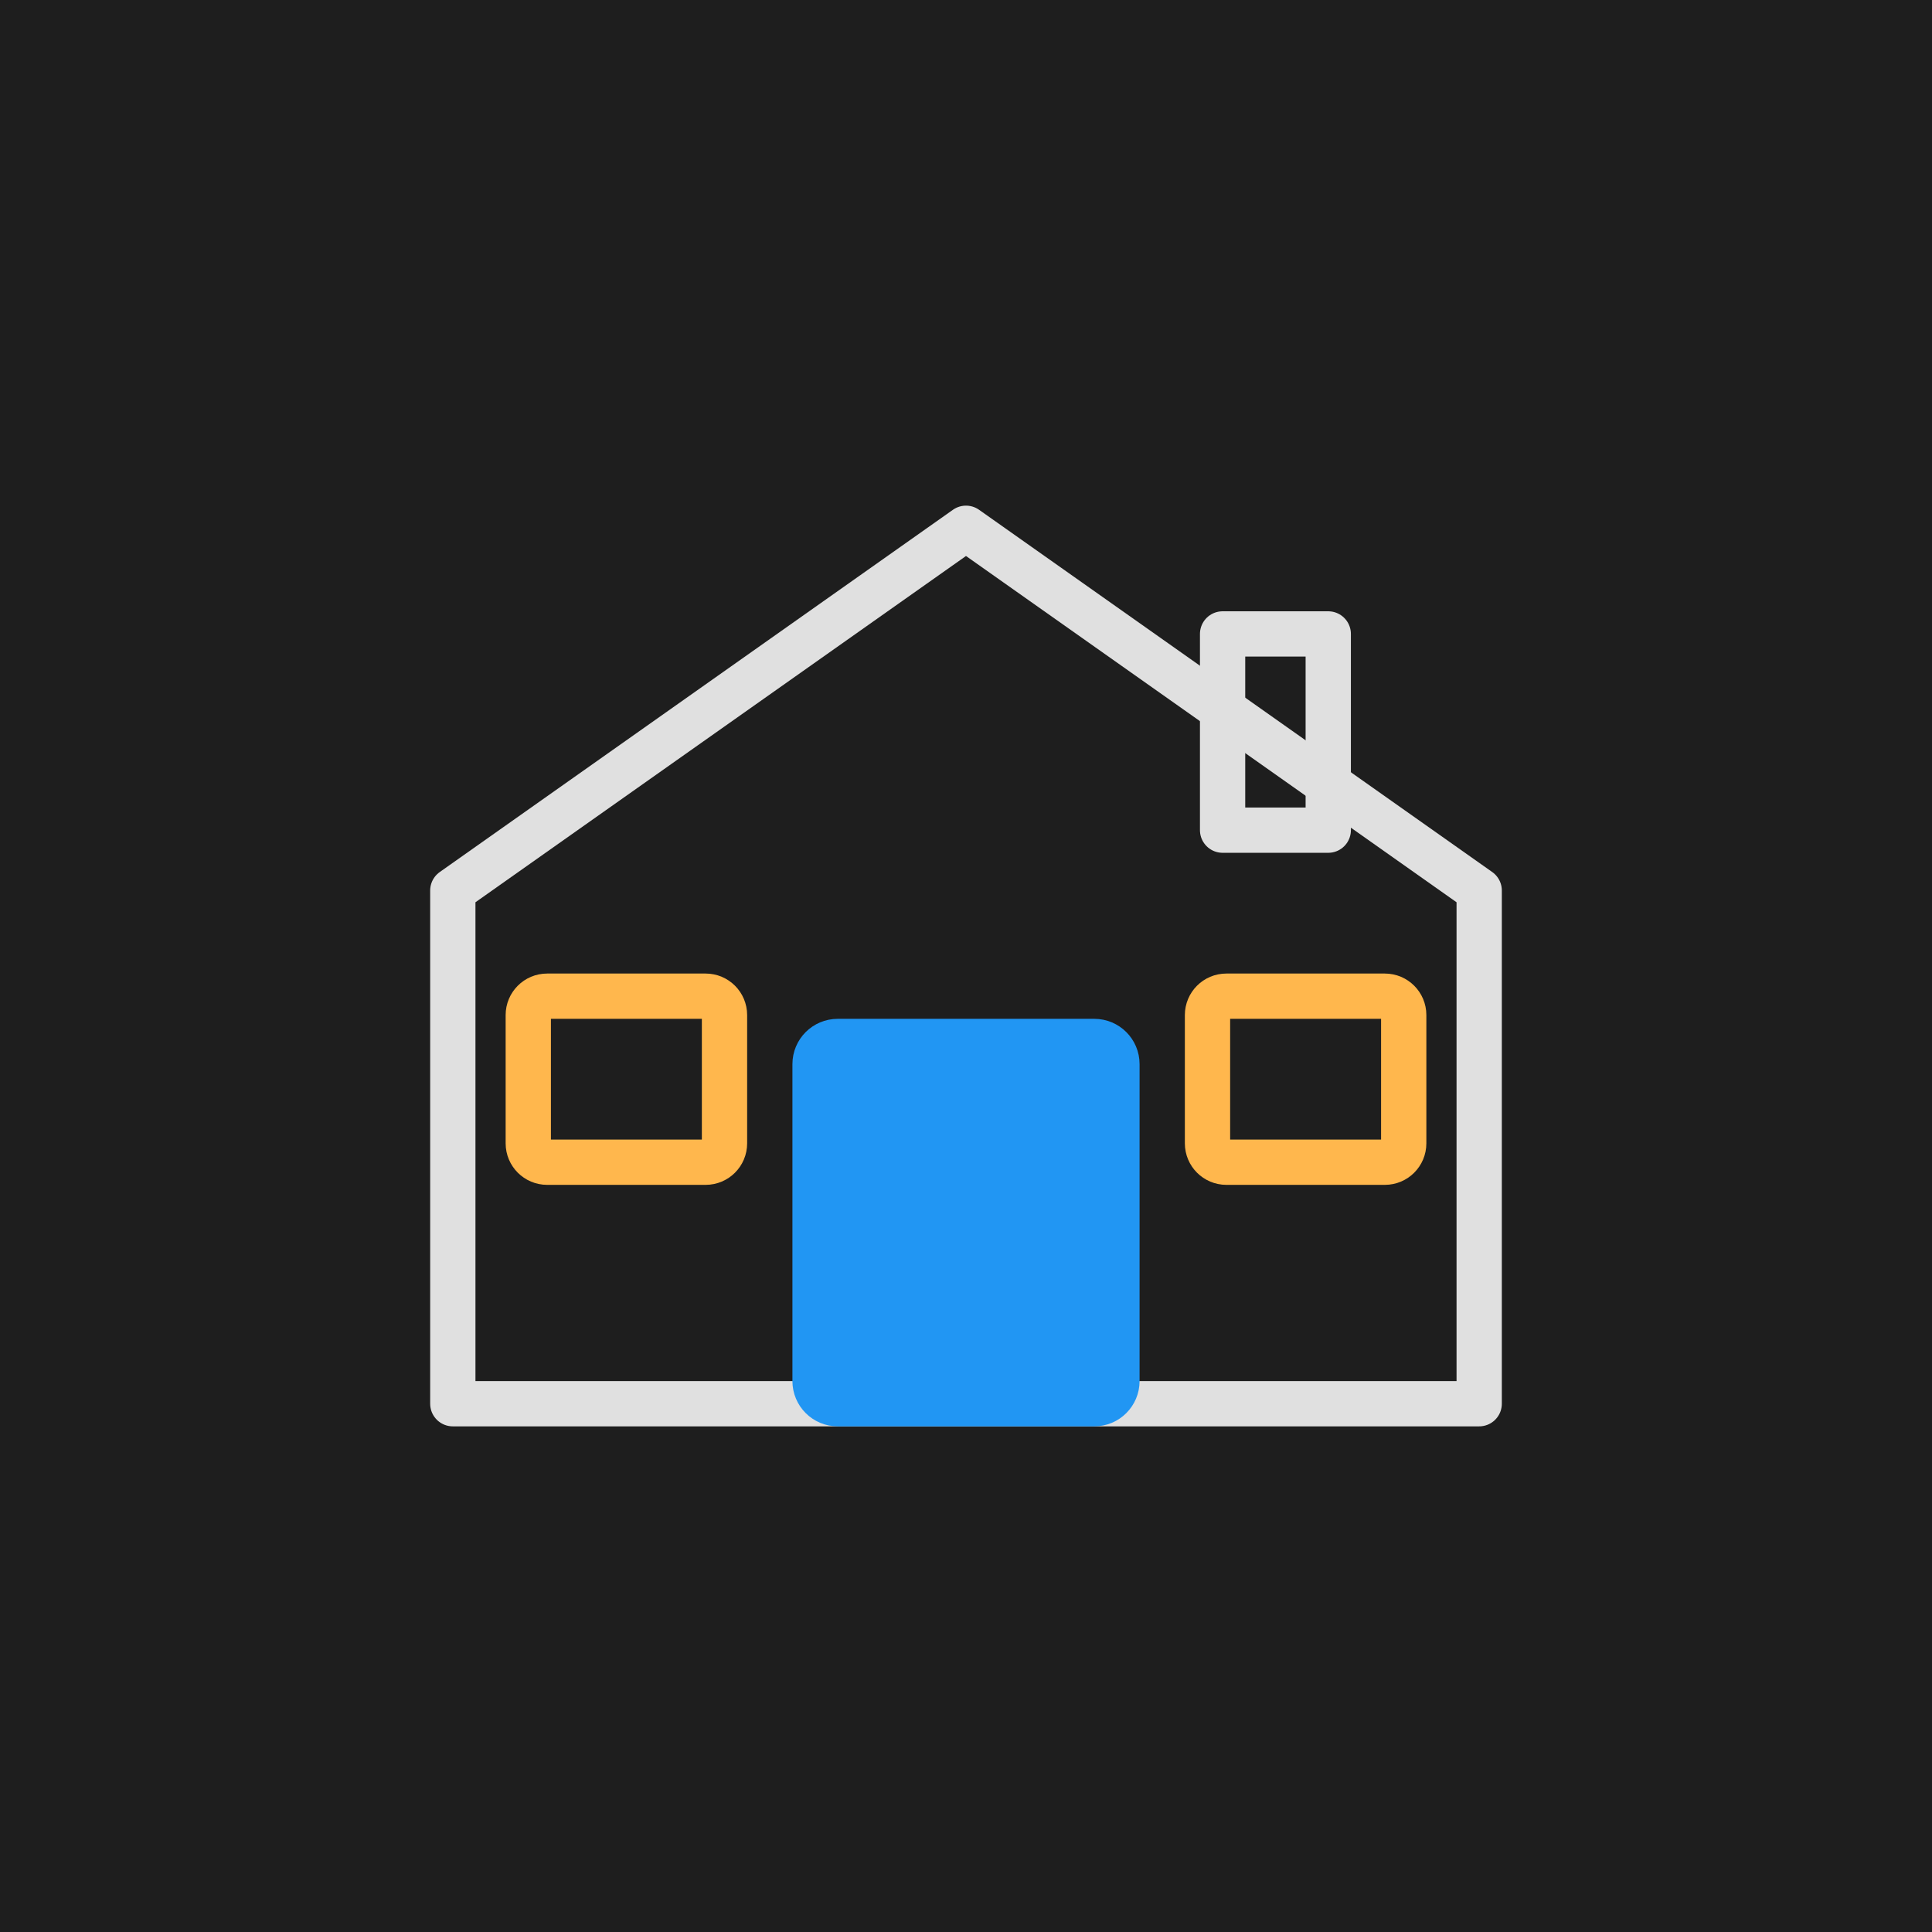
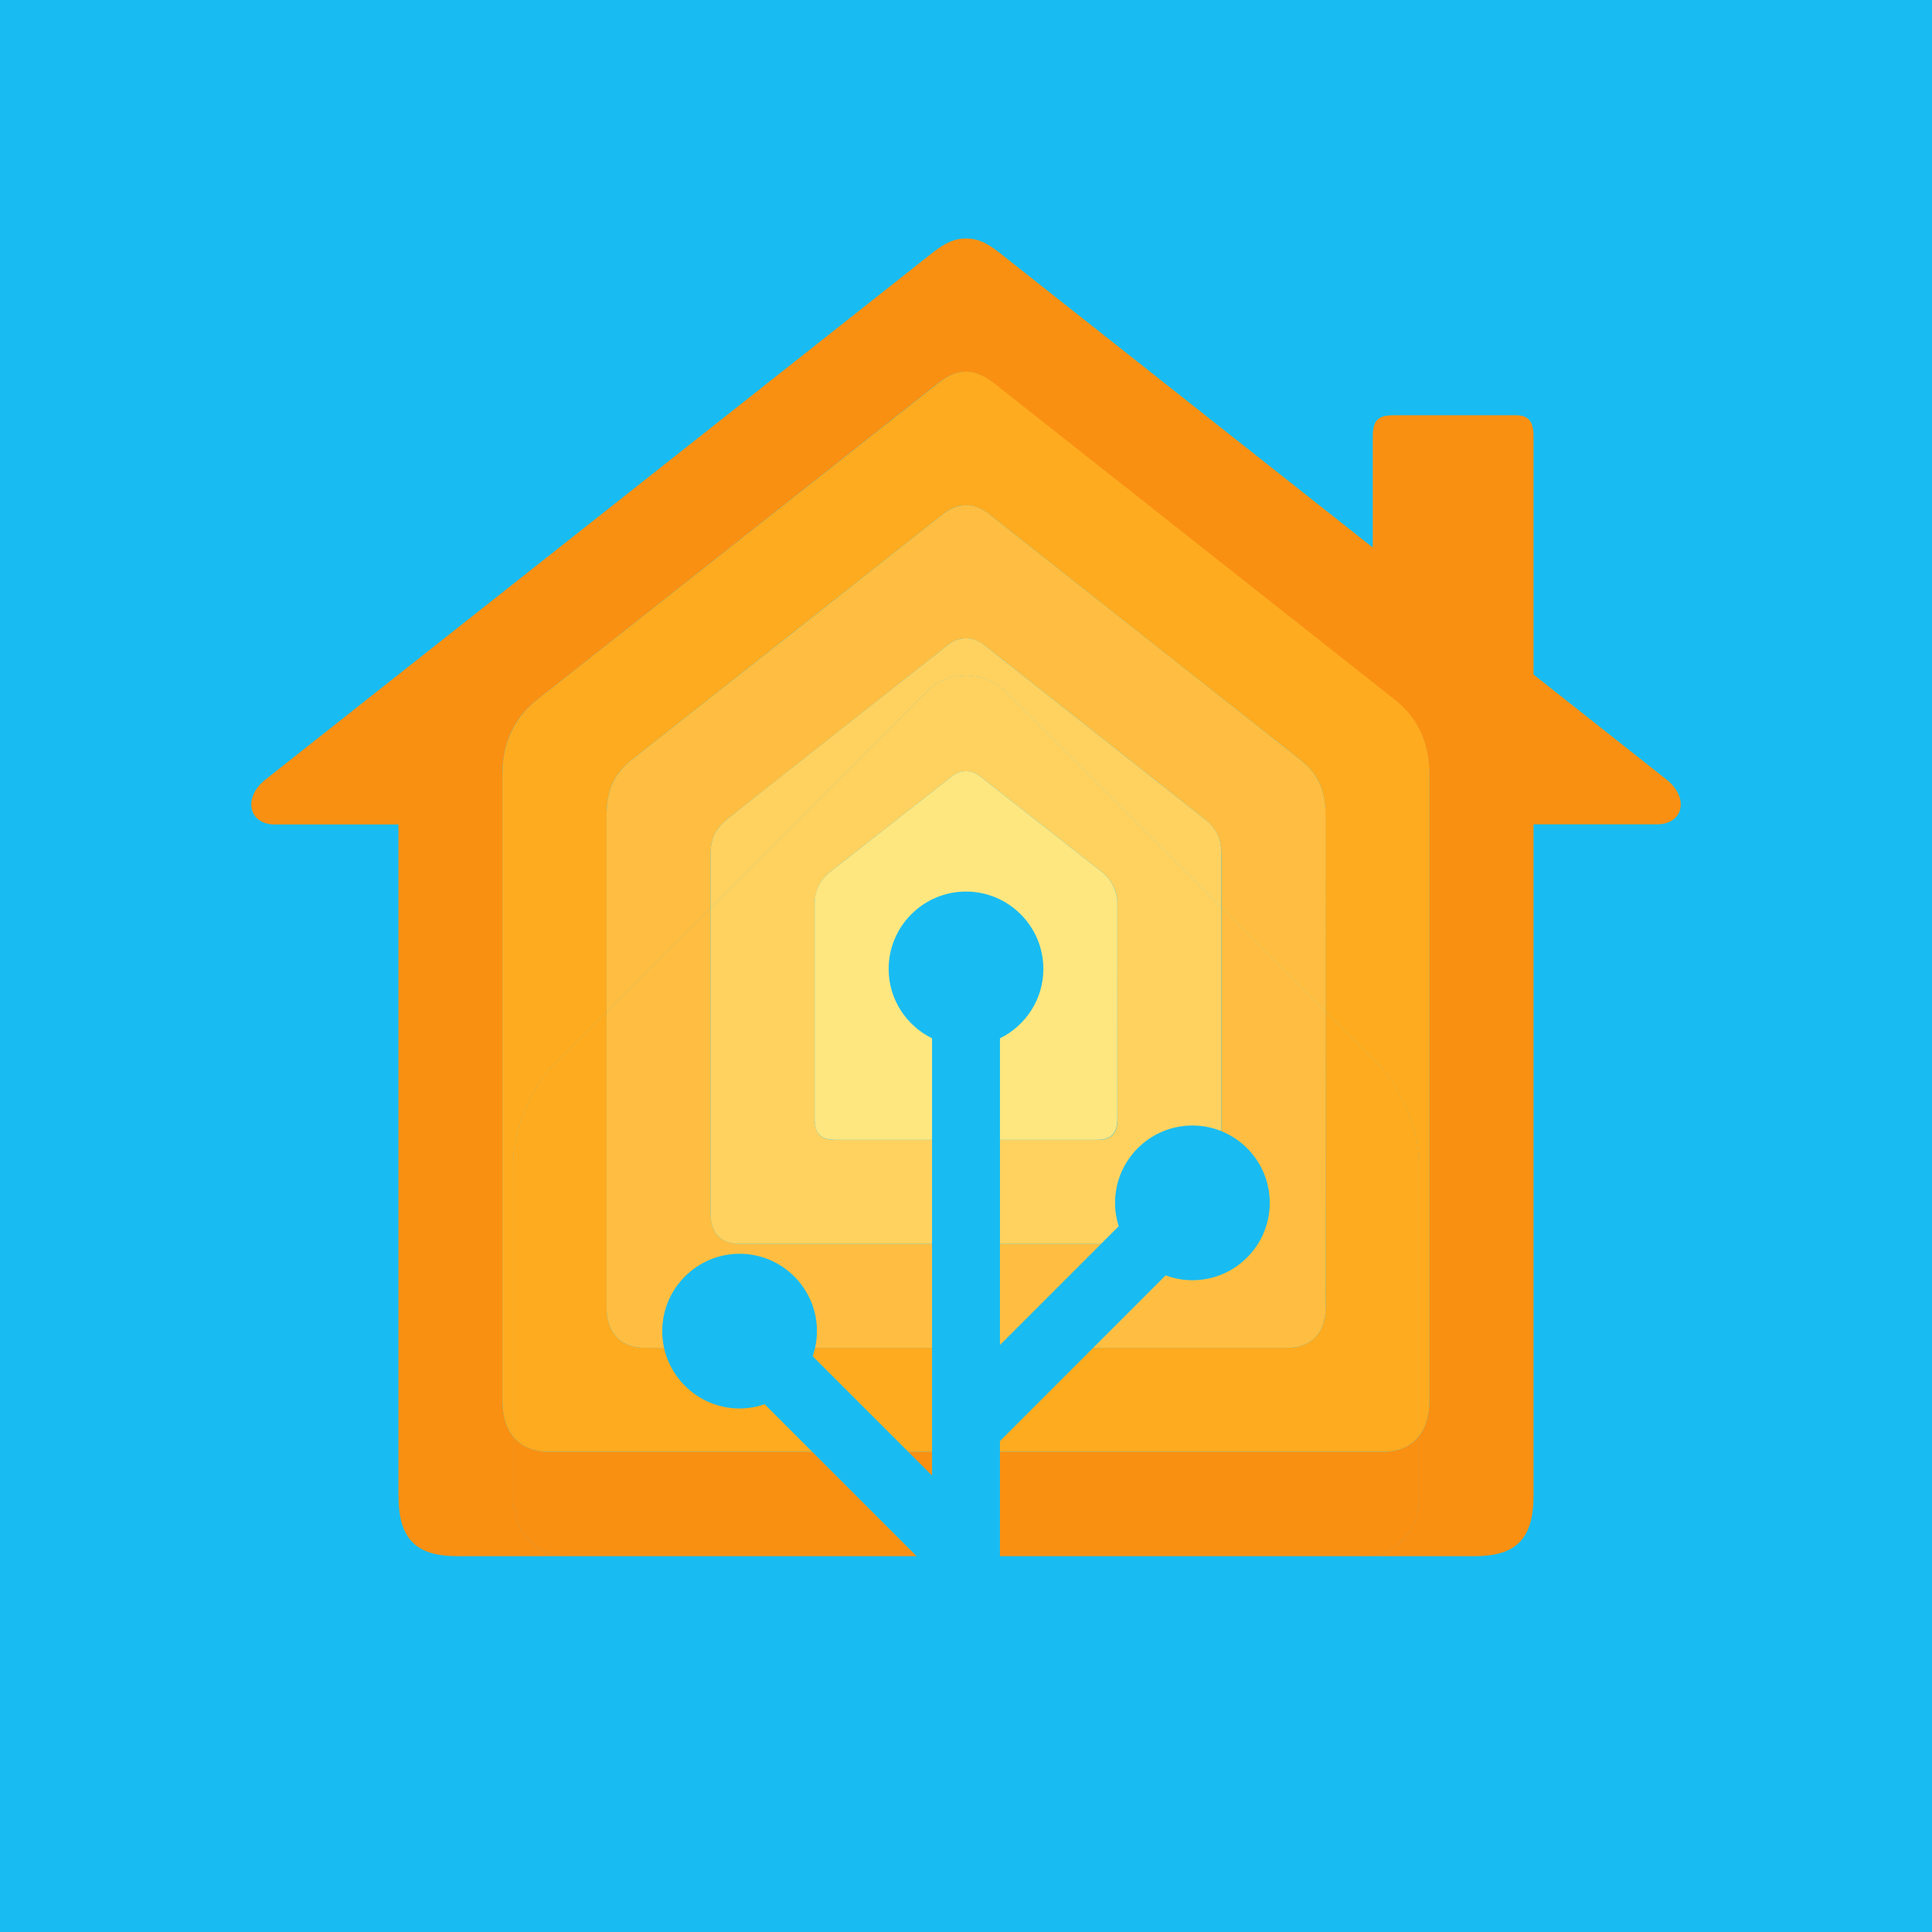
- <svg xmlns="http://www.w3.org/2000/svg" viewBox="0 0 512 512" width="512" height="512">
-   <rect width="512" height="512" fill="#1e1e1e" />
-   <g transform="translate(112, 112)" fill="none" stroke="#e0e0e0" stroke-width="12" stroke-linecap="round" stroke-linejoin="round">
-     <path d="M144 28 L8 124 L8 260 L280 260 L280 124 Z" fill="none" />
-     <rect x="104" y="164" width="80" height="96" rx="6" fill="#2196F3" stroke="#2196F3" />
-     <rect x="28" y="152" width="52" height="44" rx="5" fill="none" stroke="#FFB74D" />
-     <rect x="208" y="152" width="52" height="44" rx="5" fill="none" stroke="#FFB74D" />
-     <rect x="212" y="56" width="28" height="52" fill="none" />
+ <svg xmlns="http://www.w3.org/2000/svg" width="512" height="512" viewBox="0 0 1024 1024">
+   <g>
+     <rect width="1024" height="1024" fill="#18BCF2" />
+     <g>
+       <path fill="#FA9012" d="M883.2,413.1l-70.4-55.6l0,0V231.1c0-8.6-3.4-11-9.5-11h-64.4c-7,0-11.3,1.4-11.3,11v59.1l0,0C634.5,216.7,533.6,137,529.8,134c-7.6-6-12.3-7.6-17.8-7.6c-5.4,0-10.1,1.6-17.8,7.6c-7.6,6-343.2,271.1-353.4,279.1c-12.4,9.8-8.9,23.9,4.9,23.9h65.5v355.6c0,23,9.2,32.2,31.1,32.2h539.4c21.9,0,31.1-9.2,31.1-32.2V436.9h65.5C892.1,436.9,895.6,422.9,883.2,413.1z M757.6,742.6c0,15.9-8.2,26.9-24.8,26.9H291.1c-16.6,0-24.8-11-24.8-26.9V410.3c0-19.3,8.4-31.6,18.1-39.2l212.4-167.7c5.6-4.4,10.4-6.3,15.1-6.3s9.5,1.9,15.1,6.4l212.4,167.7c9.6,7.6,18.1,19.9,18.1,39.2V742.6z" />
+       <path fill="#FFAB1F" d="M739.6,371.1L527.1,203.3c-5.6-4.4-10.6-6.3-15.1-6.3c-4.6,0-9.5,1.9-15.1,6.4L284.4,371.1c-9.6,7.6-18.1,19.9-18.1,39.2v332.3c0,15.9,8.2,26.9,24.8,26.9h441.7c16.6,0,24.8-11,24.8-26.9V410.3C757.6,391,749.2,378.7,739.6,371.1z M702.6,692.7c0,14.8-8.4,21.7-20.7,21.7H342.2c-12.3,0-20.7-6.9-20.7-21.7V433.2c0-14.4,3.4-22.6,13.6-30.7c5.8-4.6,160.3-126.6,164.4-129.8c4.1-3.3,8.5-4.9,12.5-4.9c4,0,8.4,1.7,12.5,4.9c4.1,3.3,158.6,125.3,164.4,129.8c10.2,8.1,13.6,16.4,13.6,30.7L702.6,692.7z" />
+       <path fill="#FFBE41" d="M688.9,402.5c-5.8-4.5-160.3-126.6-164.4-129.8c-4.1-3.3-8.5-4.9-12.5-4.9c-4,0-8.4,1.7-12.5,4.9c-4.1,3.3-158.6,125.3-164.4,129.8c-10.2,8.1-13.6,16.4-13.6,30.7v259.5c0,14.8,8.4,21.7,20.7,21.7h339.7c12.3,0,20.7-6.9,20.7-21.7V433.2C702.5,418.9,699.1,410.6,688.9,402.5z M647.4,642.8c0,11.9-6.6,16.5-15.6,16.5H392.2c-9,0-15.6-4.6-15.6-16.5V456.2c0-8.3,0-14.9,9.1-22.2c6-4.8,113.2-89.4,116.4-91.9s6.4-3.8,9.9-3.8c3.6,0.1,7.1,1.5,9.9,3.8c3.2,2.5,110.4,87.1,116.4,91.9c9.1,7.3,9.1,13.9,9.1,22.2L647.4,642.8z" />
+       <path fill="#FFD260" d="M638.3,434c-6-4.8-113.2-89.4-116.4-91.9c-2.8-2.4-6.3-3.7-9.9-3.8c-3.5,0-6.7,1.3-9.9,3.8S391.6,429.2,385.7,434c-9.1,7.3-9.1,13.9-9.1,22.2v186.6c0,11.9,6.6,16.5,15.6,16.5h239.5c9,0,15.6-4.6,15.6-16.5V456.2C647.4,447.8,647.4,441.2,638.3,434z M592.3,593c0,9.2-4.6,11.2-11,11.2H442.8c-6.4,0-11-2.1-11-11.2V479.1c0-6.4,2.9-12.6,7.8-16.6c2.8-2.3,63-49.4,65.1-51.1c4.2-3.5,10.4-3.5,14.6,0c2.2,1.7,62.3,48.8,65.1,51.1c5,4.1,7.9,10.2,7.8,16.6L592.3,593z" />
+       <path fill="#FFE780" d="M512,604.1h69.2c6.4,0,11-2.1,11-11.2V479.1c0-6.4-2.9-12.6-7.8-16.6c-2.8-2.3-63-49.4-65.1-51.1c-4.2-3.5-10.4-3.5-14.6,0c-2.1,1.7-62.3,48.8-65.1,51.1c-5,4.1-7.9,10.2-7.8,16.6v113.8c0,9.2,4.6,11.2,11,11.2L512,604.1z" />
+     </g>
+     <defs>
+       <mask id="ha-mask">
+         <path d="M320 301.762C320 310.012 313.25 316.762 305 316.762H95C86.75 316.762 80 310.012 80 301.762V211.762C80 203.512 84.77 191.993 90.61 186.153L189.39 87.373C195.22 81.543 204.77 81.543 210.6 87.373L309.39 186.162C315.22 191.992 320 203.522 320 211.772V301.772V301.762Z" fill="white" />
+         <path d="M309.39 186.153L210.61 87.373C204.78 81.543 195.23 81.543 189.4 87.373L90.61 186.153C84.78 191.983 80 203.512 80 211.762V301.762C80 310.012 86.75 316.762 95 316.762H187.27L146.64 276.132C144.55 276.852 142.32 277.262 140 277.262C128.7 277.262 119.5 268.062 119.5 256.762C119.5 245.462 128.7 236.262 140 236.262C151.3 236.262 160.5 245.462 160.5 256.762C160.5 259.092 160.09 261.322 159.37 263.412L191 295.042V179.162C184.2 175.822 179.5 168.842 179.5 160.772C179.5 149.472 188.7 140.272 200 140.272C211.3 140.272 220.5 149.472 220.5 160.772C220.5 168.842 215.8 175.822 209 179.162V260.432L240.46 228.972C239.84 227.012 239.5 224.932 239.5 222.772C239.5 211.472 248.7 202.272 260 202.272C271.3 202.272 280.5 211.472 280.5 222.772C280.5 234.072 271.3 243.272 260 243.272C257.5 243.272 255.12 242.802 252.91 241.982L209 285.892V316.772H305C313.25 316.772 320 310.022 320 301.772V211.772C320 203.522 315.23 192.002 309.39 186.162V186.153Z" fill="black" />
+       </mask>
+     </defs>
+     <g transform="translate(112,192) scale(2)">
+       <g mask="url(#ha-mask)">
+         <path d="M320 301.762C320 310.012 313.25 316.762 305 316.762H95C86.75 316.762 80 310.012 80 301.762V211.762C80 203.512 84.77 191.993 90.61 186.153L189.39 87.373C195.22 81.543 204.77 81.543 210.6 87.373L309.39 186.162C315.22 191.992 320 203.522 320 211.772V301.772V301.762Z" fill="#18BCF2" />
+       </g>
+     </g>
  </g>
</svg>
